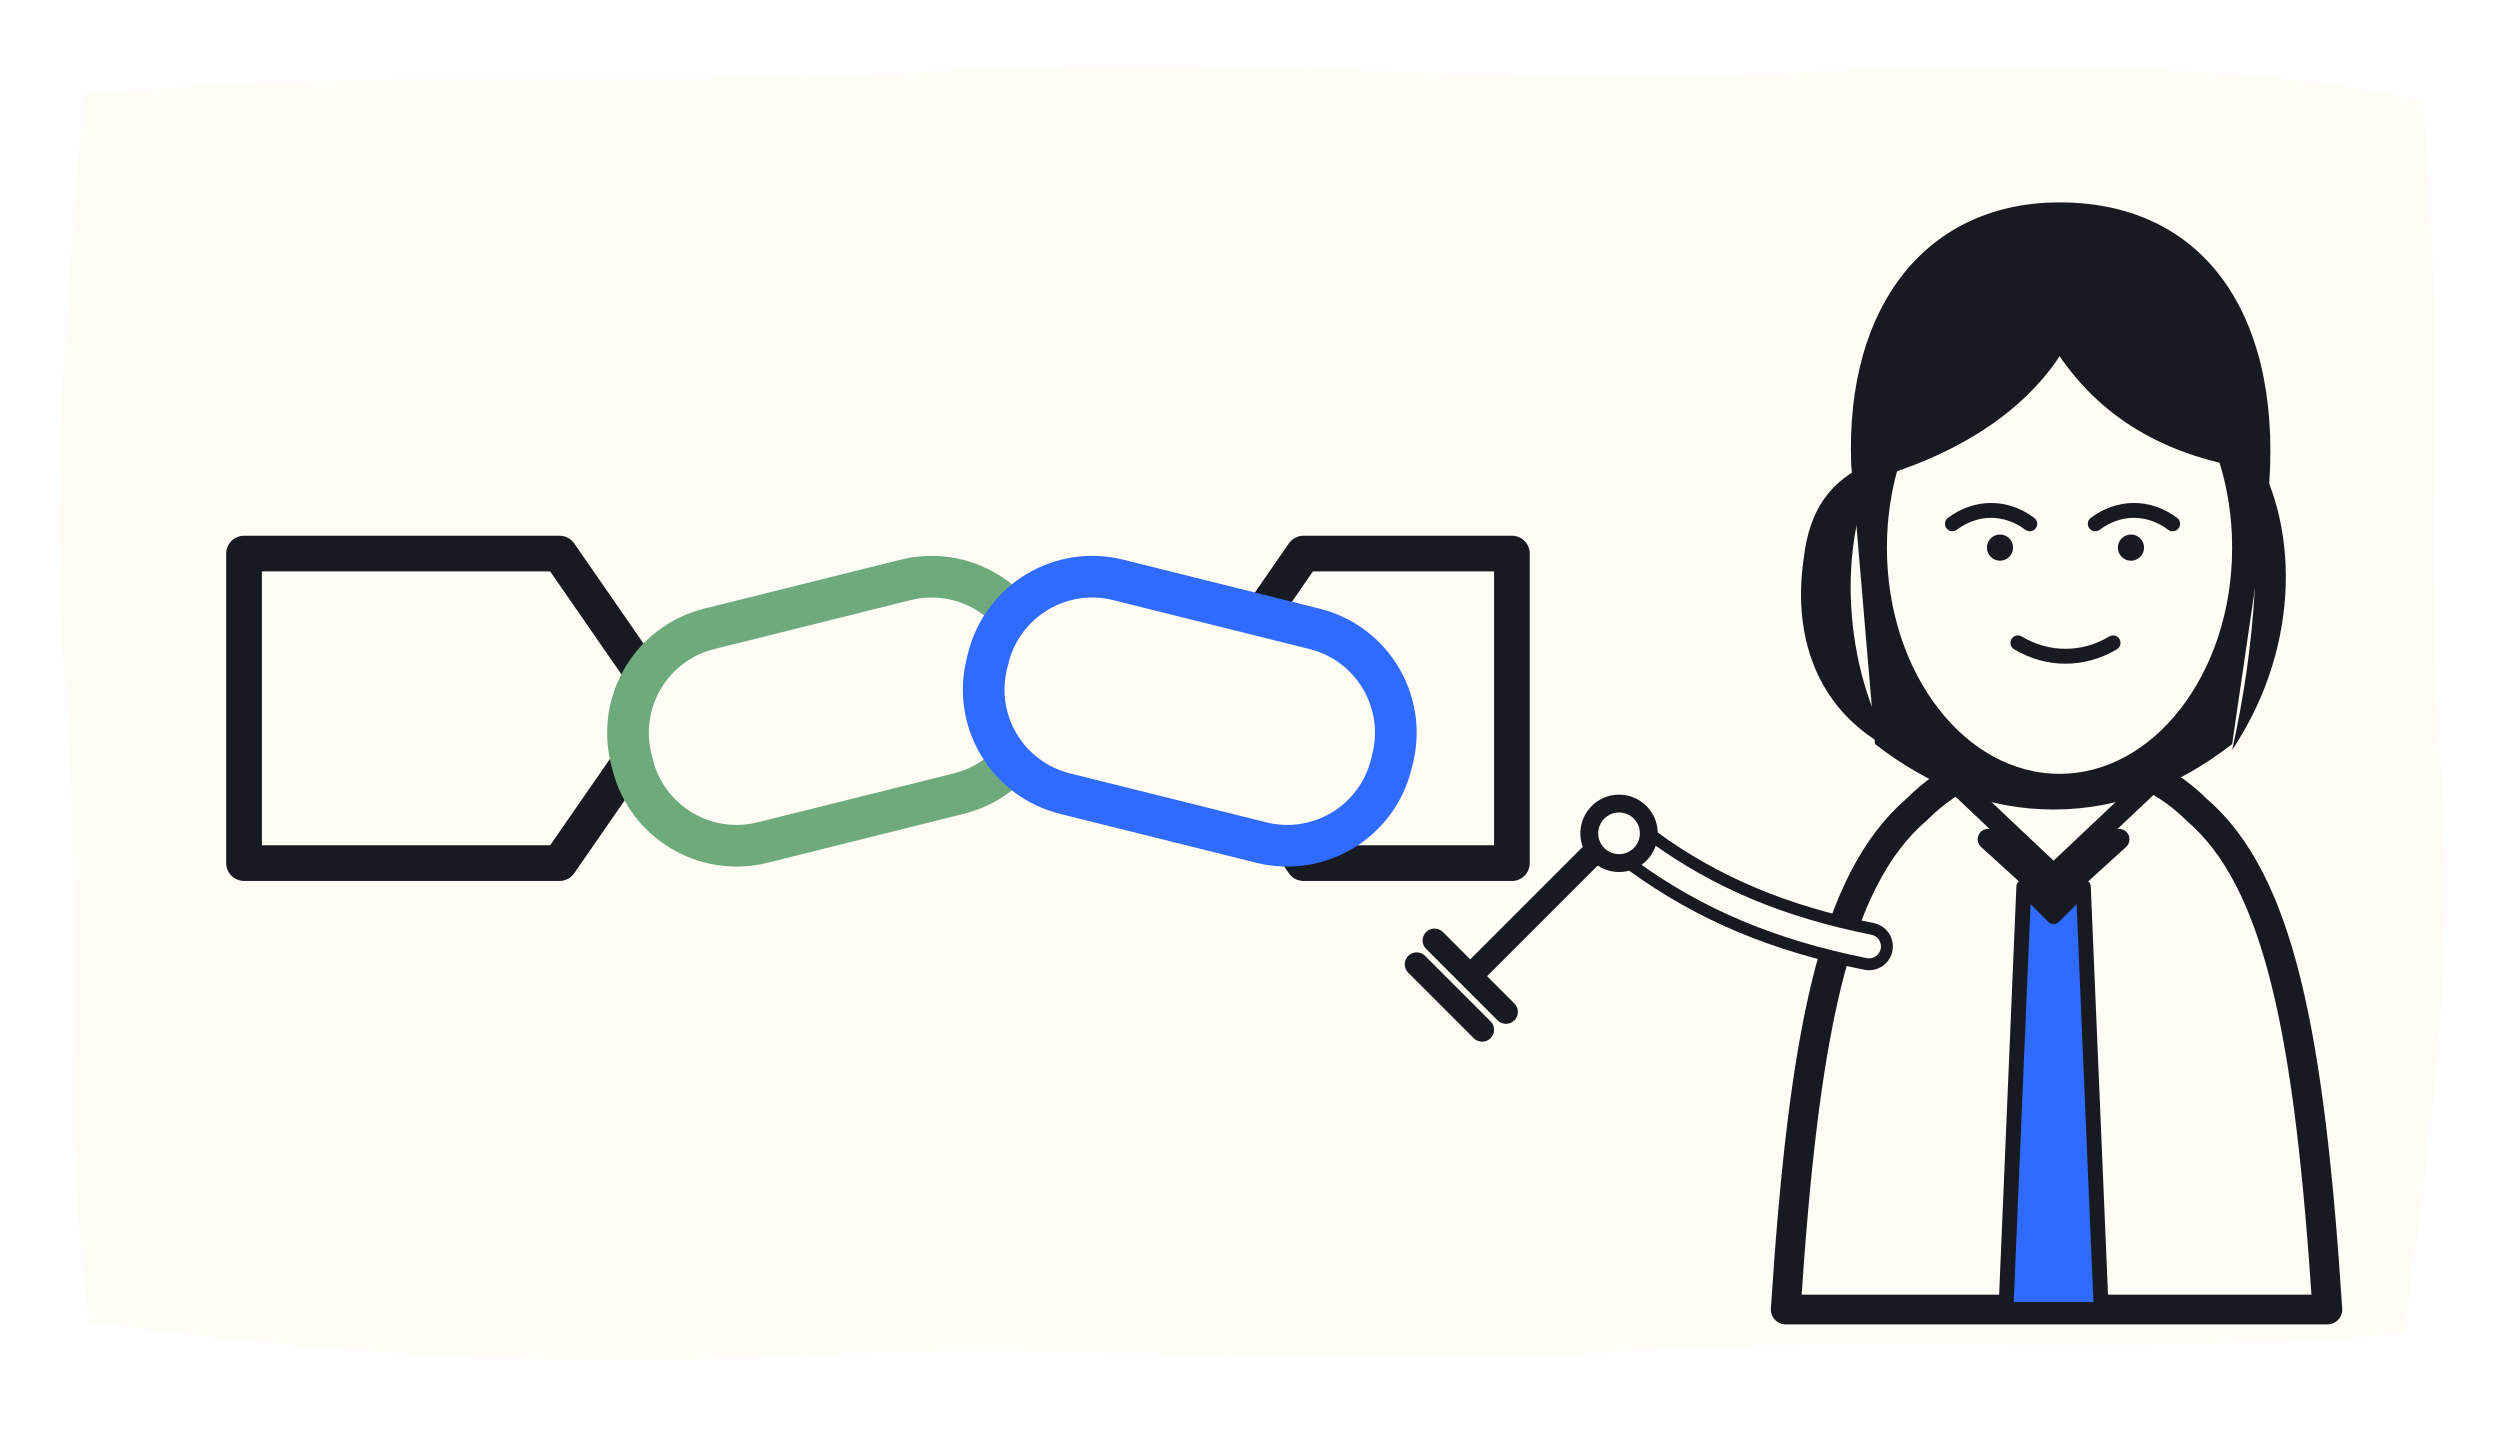
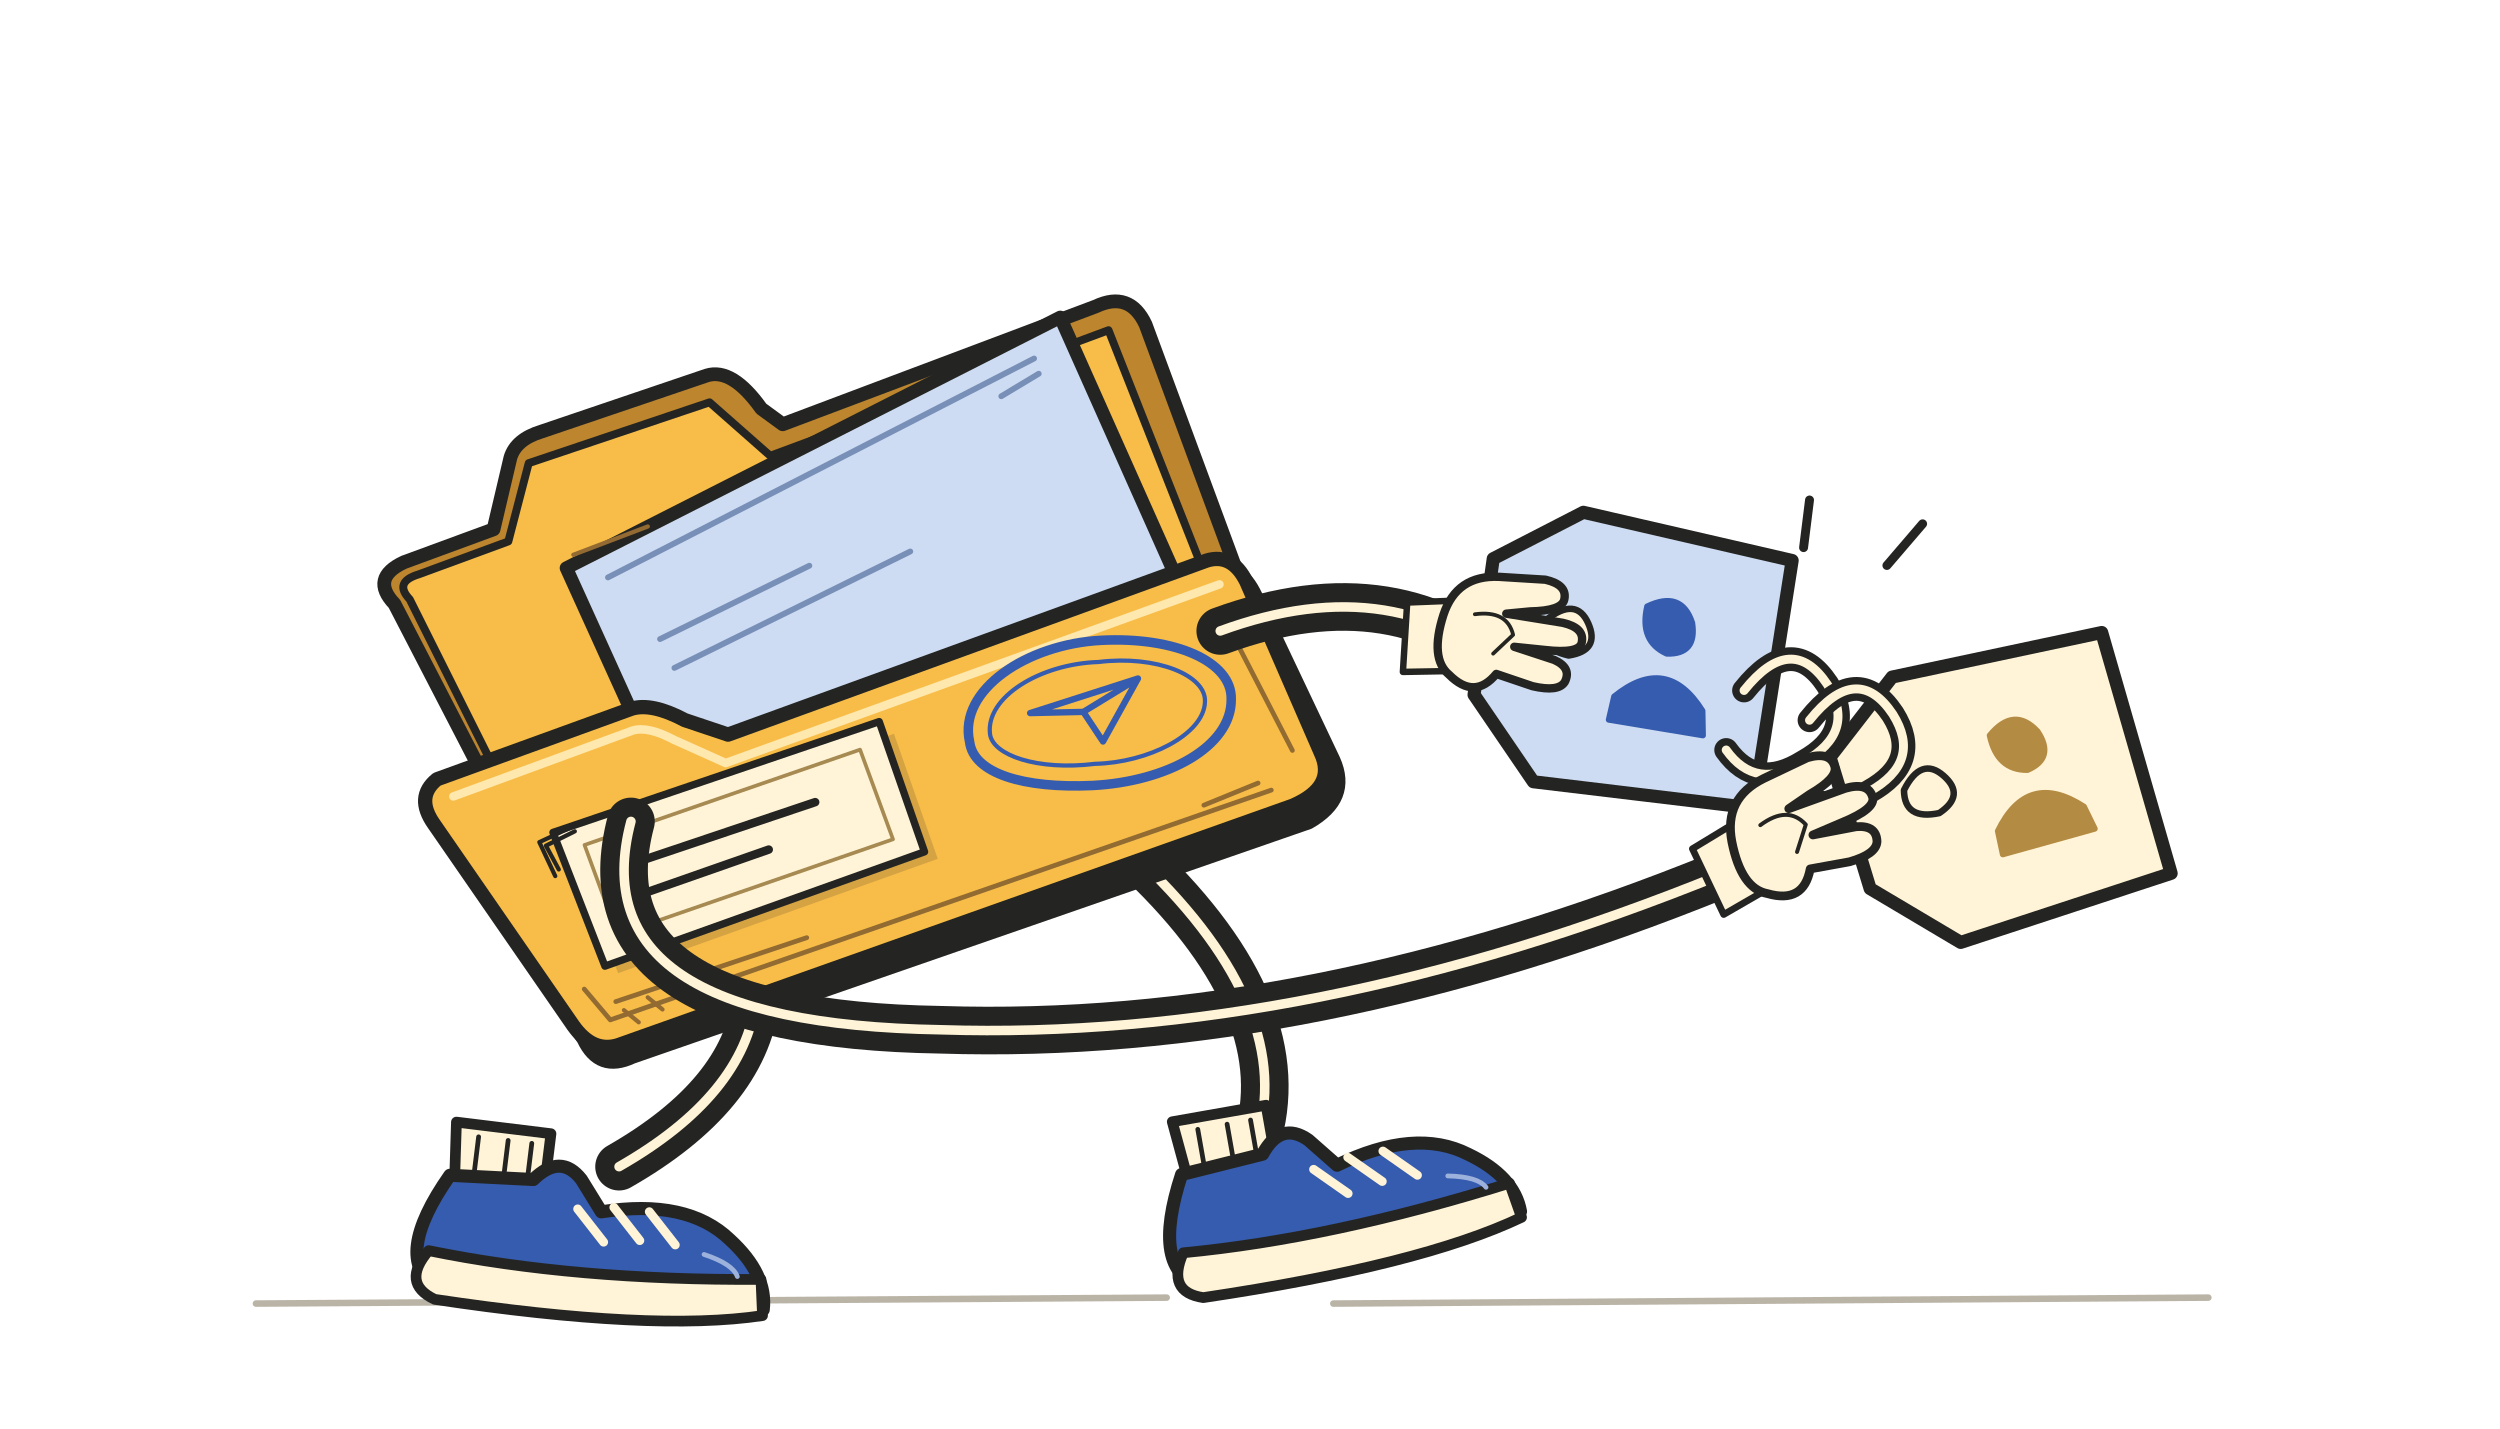
- <svg xmlns="http://www.w3.org/2000/svg" width="420" height="240" viewBox="0 0 420 240" fill="none" shape-rendering="geometricPrecision">
-   <path d="M14 16C62 11 111 15 157 12C210 9 257 15 306 12C350 10 386 12 407 17C411 57 407 91 410 128C413 165 407 198 404 224C359 228 317 224 273 227C224 230 177 225 128 228C84 230 44 226 15 222C10 185 14 151 11 116C8 78 12 45 14 16Z" fill="#FFFCF5" />
+ <svg xmlns="http://www.w3.org/2000/svg" width="420" height="240" viewBox="0 0 420 240" role="img" aria-labelledby="title desc">
  <g stroke-linecap="round" stroke-linejoin="round">
-     <path d="M41 93H94L112 119L94 145H41Z" fill="#FFFCF5" stroke="#171A21" stroke-width="6" />
-     <path d="M254 93H219L201 119L219 145H254Z" fill="#FFFCF5" stroke="#171A21" stroke-width="6" />
-     <rect x="105" y="101" width="70" height="37" rx="18" fill="#FFFCF5" stroke="#6FAA7C" stroke-width="7" transform="rotate(-14 140 119)" />
-     <rect x="165" y="101" width="70" height="37" rx="18" fill="#FFFCF5" stroke="#2F6BFF" stroke-width="7" transform="rotate(14 200 119)" />
-     <path d="M270 141L248 163M241 158L253 170M238 162L249 173" fill="none" stroke="#171A21" stroke-width="4" />
-   </g>
-   <g aria-hidden="true" stroke-linecap="round" stroke-linejoin="round">
-     <path d="M300 220C303 174 308 148 322 136C328 130 335 127 345 127C355 127 363 130 369 136C383 148 388 174 391 220Z" fill="#FFFCF5" stroke="#171A21" stroke-width="5" />
-     <path d="M327 130L345 147L363 130M334 141L345 151L356 141" fill="none" stroke="#171A21" stroke-width="3.5" />
-     <path d="M340 149L345 154L350 149L353 220H337Z" fill="#2F6BFF" stroke="#171A21" stroke-width="2.5" />
-     <path d="M314 159C299 156 287 151 276 143" fill="none" stroke="#171A21" stroke-width="8" />
-     <path d="M314 159C299 156 287 151 276 143" fill="none" stroke="#FFFCF5" stroke-width="4" />
-     <circle cx="272" cy="140" r="5" fill="#FFFCF5" stroke="#171A21" stroke-width="3" />
-     <path d="M311 78C310 51 324 34 346 34C371 34 384 54 381 84L375 125C366 132 356 136 345 136C334 136 324 132 315 125Z" fill="#171A21" />
-     <ellipse cx="346" cy="92" rx="31" ry="40" fill="#FFFCF5" stroke="#171A21" stroke-width="4" />
-     <path d="M316 79C322 57 334 47 350 49C365 51 375 61 380 78C364 76 353 69 346 58C340 68 329 75 316 79Z" fill="#171A21" stroke="#171A21" stroke-width="2" />
-     <path d="M316 77C308 91 310 113 318 126C306 120 301 108 303 94C304 85 308 80 316 77ZM378 75C386 87 387 108 375 126C379 108 380 91 378 75Z" fill="#171A21" stroke="none" />
-     <g fill="none" stroke="#171A21" stroke-width="2.5">
-       <path d="M328 88c4-3 9-3 13 0M352 88c4-3 9-3 13 0" />
-       <circle cx="336" cy="92" r="2.2" fill="#171A21" stroke="none" />
-       <circle cx="358" cy="92" r="2.2" fill="#171A21" stroke="none" />
-       <path d="M339 108c5 3 11 3 16 0" />
+     <path d="M43 219l153-1m28 1 147-1" fill="none" stroke="#bab4a7" stroke-width="1.1" />
+     <path d="M127 168Q125 184 104 196M192 145Q218 170 211 192" fill="none" stroke="#242522" stroke-width="8" />
+     <path d="M127 168Q125 184 104 196M192 145Q218 170 211 192" fill="none" stroke="#fff4d7" stroke-width="1.6" />
+     <g transform="translate(58 189) rotate(7 30 14)">
+       <path d="M17 1 33 1 33 12 18 12Z" fill="#fff4d7" stroke="#242522" stroke-width="1.8" />
+       <path d="M21 3v6m5-6v6m4-6v6" fill="none" stroke="#242522" stroke-width="0.8" />
+       <path d="M17 10l14-1q4-5 8-1l4 5q14-4 22 2 7 5 7 11L17 29Q9 25 17 10Z" fill="#365caf" stroke="#242522" stroke-width="2.2" />
+       <path d="M15 23q25 2 56-2l1 6q-18 5-55 4-6-2-2-8Z" fill="#fff4d7" stroke="#242522" stroke-width="1.8" />
+       <path d="m39 13 5 5m1-6 5 5m1-5 5 5" fill="none" stroke="#fff4d7" stroke-width="1.5" />
+       <path d="M61 18q5 1 6 3" fill="none" stroke="#9cb1db" stroke-width="0.8" />
    </g>
+     <g transform="translate(182 185) rotate(-10 30 14)">
+       <path d="M17 1 33 1 33 12 18 12Z" fill="#fff4d7" stroke="#242522" stroke-width="1.8" />
+       <path d="M21 3v6m5-6v6m4-6v6" fill="none" stroke="#242522" stroke-width="0.8" />
+       <path d="M17 10l14-1q4-5 8-1l4 5q14-4 22 2 7 5 7 11L17 29Q9 25 17 10Z" fill="#365caf" stroke="#242522" stroke-width="2.2" />
+       <path d="M15 23q25 2 56-2l1 6q-18 5-55 4-6-2-2-8Z" fill="#fff4d7" stroke="#242522" stroke-width="1.8" />
+       <path d="m39 13 5 5m1-6 5 5m1-5 5 5" fill="none" stroke="#fff4d7" stroke-width="1.5" />
+       <path d="M61 18q5 1 6 3" fill="none" stroke="#9cb1db" stroke-width="0.8" />
+     </g>
+     <g transform="translate(70 53) rotate(-17 80 70) scale(.89)">
+       <path d="M7 28Q4 22 11 21L29 20 36 8Q38 5 43 5L76 4Q81 4 84 13L87 17 150 13Q157 12 158 19L163 106Q163 113 155 115L24 121Z" fill="#bd852e" stroke="#242522" stroke-width="2.6" />
+       <path d="M10 28Q8 24 13 24L31 23 39 10 75 9 83 22 151 18 158 107 25 117Z" fill="#f8bd48" stroke="#242522" stroke-width="1.5" />
+       <path d="M40 31 143 13 153 94 50 108Z" fill="#cddcf2" stroke="#242522" stroke-width="2.5" />
+       <path d="M47 35 136 19M128 24l8-2M53 49 84 44M54 55l49-8" fill="none" stroke="#7890b7" stroke-width="1.1" />
+       <path d="M10 68 15 84 13 93 23 114M155 66l-5 22 9 18" fill="#c58c31" stroke="#242522" stroke-width="1.5" />
+       <path d="M6 65 44 63Q48 63 52 67L59 73 157 68Q162 67 163 74L168 108Q169 116 160 118L25 123Q18 124 17 117L3 73Q1 67 6 65Z" fill="#242522" stroke="#242522" stroke-width="2.4" />
+       <path d="M5 62 44 60Q48 60 53 65L60 70 156 65Q161 65 162 71L166 106Q167 113 158 114L23 120Q18 120 16 114L2 70Q0 64 5 62Z" fill="#f8bd48" stroke="#242522" stroke-width="2.7" />
+       <path d="M7 66 43 64Q46 64 50 68L58 75 157 70" fill="none" stroke="#ffe8ad" stroke-width="1.6" />
+       <path d="M20 108l3 7 132-5M25 112l38-1m79-2 11-1M157 82l4 22" fill="none" stroke="#916b31" stroke-width="0.9" />
+       <path d="M25 81 90 79 91 104 27 107Z" fill="#d6a343" stroke="none" stroke-width="0" />
+       <path d="M23 78 88 76 89 102 25 105Z" fill="#fff4d7" stroke="#242522" stroke-width="1.4" />
+       <path d="M28 82l55-2 1 18-55 2Z" fill="none" stroke="#a68a52" stroke-width="0.7" />
+       <path d="M36 88l36-1M36 94l25-1" fill="none" stroke="#242522" stroke-width="1.6" />
+       <path d="M21 86l-1-7 7-1m-5 7-1-5 6-1" fill="none" stroke="#242522" stroke-width="0.8" />
+       <g transform="rotate(10 128 88)">
+         <path d="M103 89c-1-10 13-17 27-16 14 1 24 7 23 14-1 9-14 14-28 13-13-1-22-5-22-11Z" fill="none" stroke="#365caf" stroke-width="1.8" />
+         <path d="M107 88c0-7 11-12 22-11 11 0 20 5 19 10-1 6-12 10-22 9-11 0-19-4-19-8Z" fill="none" stroke="#365caf" stroke-width="0.8" />
+         <path d="m115 85 21-4-8 11-3-6-10-1m10 1 11-5" fill="none" stroke="#365caf" stroke-width="1.2" />
+       </g>
+       <path d="m26 114 2 3m3-4 2 3m3-4 2 3m3-4 2 3m-1-85 15-1" fill="none" stroke="#936a32" stroke-width="0.8" />
+     </g>
+     <path d="M205 106q30-11 50 8M106 138Q97 172 158 173Q220 175 289 147" fill="none" stroke="#242522" stroke-width="8" />
+     <path d="M205 106q30-11 50 8M106 138Q97 172 158 173Q220 175 289 147" fill="none" stroke="#fff4d7" stroke-width="1.6" />
+     <g transform="translate(247 87) rotate(13 25 22)">
+       <path d="M1 12 14 1 50 1 53 43 16 47 3 35Z" fill="#cddcf2" stroke="#242522" stroke-width="2.2" />
+       <path d="M12 20q4-5 7-1 3 4-2 6-6 0-5-5Z" fill="#fff4d7" stroke="#242522" stroke-width="1.1" />
+       <path d="M28 14q5-4 8 1 2 5-3 6-5-1-5-7Zm-2 16q7-9 15-1l1 4-16 1Z" fill="#365caf" stroke="#365caf" stroke-width="1" />
+     </g>
+     <g transform="translate(308 110) rotate(-12 25 22)">
+       <path d="M1 12 14 1 50 1 53 43 16 47 3 35Z" fill="#fff4d7" stroke="#242522" stroke-width="2.2" />
+       <path d="M12 20q4-5 7-1 3 4-2 6-6 0-5-5Z" fill="#fff4d7" stroke="#242522" stroke-width="1.1" />
+       <path d="M28 14q5-4 8 1 2 5-3 6-5-1-5-7Zm-2 16q7-9 15-1l1 4-16 1Z" fill="#b48b43" stroke="#b48b43" stroke-width="1" />
+     </g>
+     <path d="M293 116q8-10 14-1 5 8-4 13-8 5-13-2" fill="none" stroke="#242522" stroke-width="4" />
+     <path d="M293 116q8-10 14-1 5 8-4 13-8 5-13-2" fill="none" stroke="#fff4d7" stroke-width="1.5" />
+     <path d="M304 121q8-10 14-1 5 8-4 13-8 5-13-2" fill="none" stroke="#242522" stroke-width="4" />
+     <path d="M304 121q8-10 14-1 5 8-4 13-8 5-13-2" fill="none" stroke="#fff4d7" stroke-width="1.5" />
+     <g transform="translate(239 90) rotate(13) scale(.64)">
+       <path d="M0 18 11 15 15 33 3 36Z" fill="#fff4d7" stroke="#242522" stroke-width="1.7" />
+       <path d="M10 19q1-11 12-13l12-2q6 0 6 4 0 3-8 5l-6 2 15-1q6 0 6 4 0 3-9 4l-8 1 11 1q5 1 4 5-1 3-8 3l-10-1q-4 8-12 3-6-3-5-15Z" fill="#fff4d7" stroke="#242522" stroke-width="2.2" />
+       <path d="M18 17q8-3 11 3l-4 6m5-3 8-1" fill="none" stroke="#242522" stroke-width="1" />
+     </g>
+     <g transform="translate(281 131) rotate(-16) scale(.67)">
+       <path d="M0 18 11 15 15 33 3 36Z" fill="#fff4d7" stroke="#242522" stroke-width="1.7" />
+       <path d="M10 19q1-11 12-13l12-2q6 0 6 4 0 3-8 5l-6 2 15-1q6 0 6 4 0 3-9 4l-8 1 11 1q5 1 4 5-1 3-8 3l-10-1q-4 8-12 3-6-3-5-15Z" fill="#fff4d7" stroke="#242522" stroke-width="2.2" />
+       <path d="M18 17q8-3 11 3l-4 6m5-3 8-1" fill="none" stroke="#242522" stroke-width="1" />
+     </g>
+     <path d="M303 92l1-8m13 11 6-7" fill="none" stroke="#242522" stroke-width="1.5" />
  </g>
</svg>
